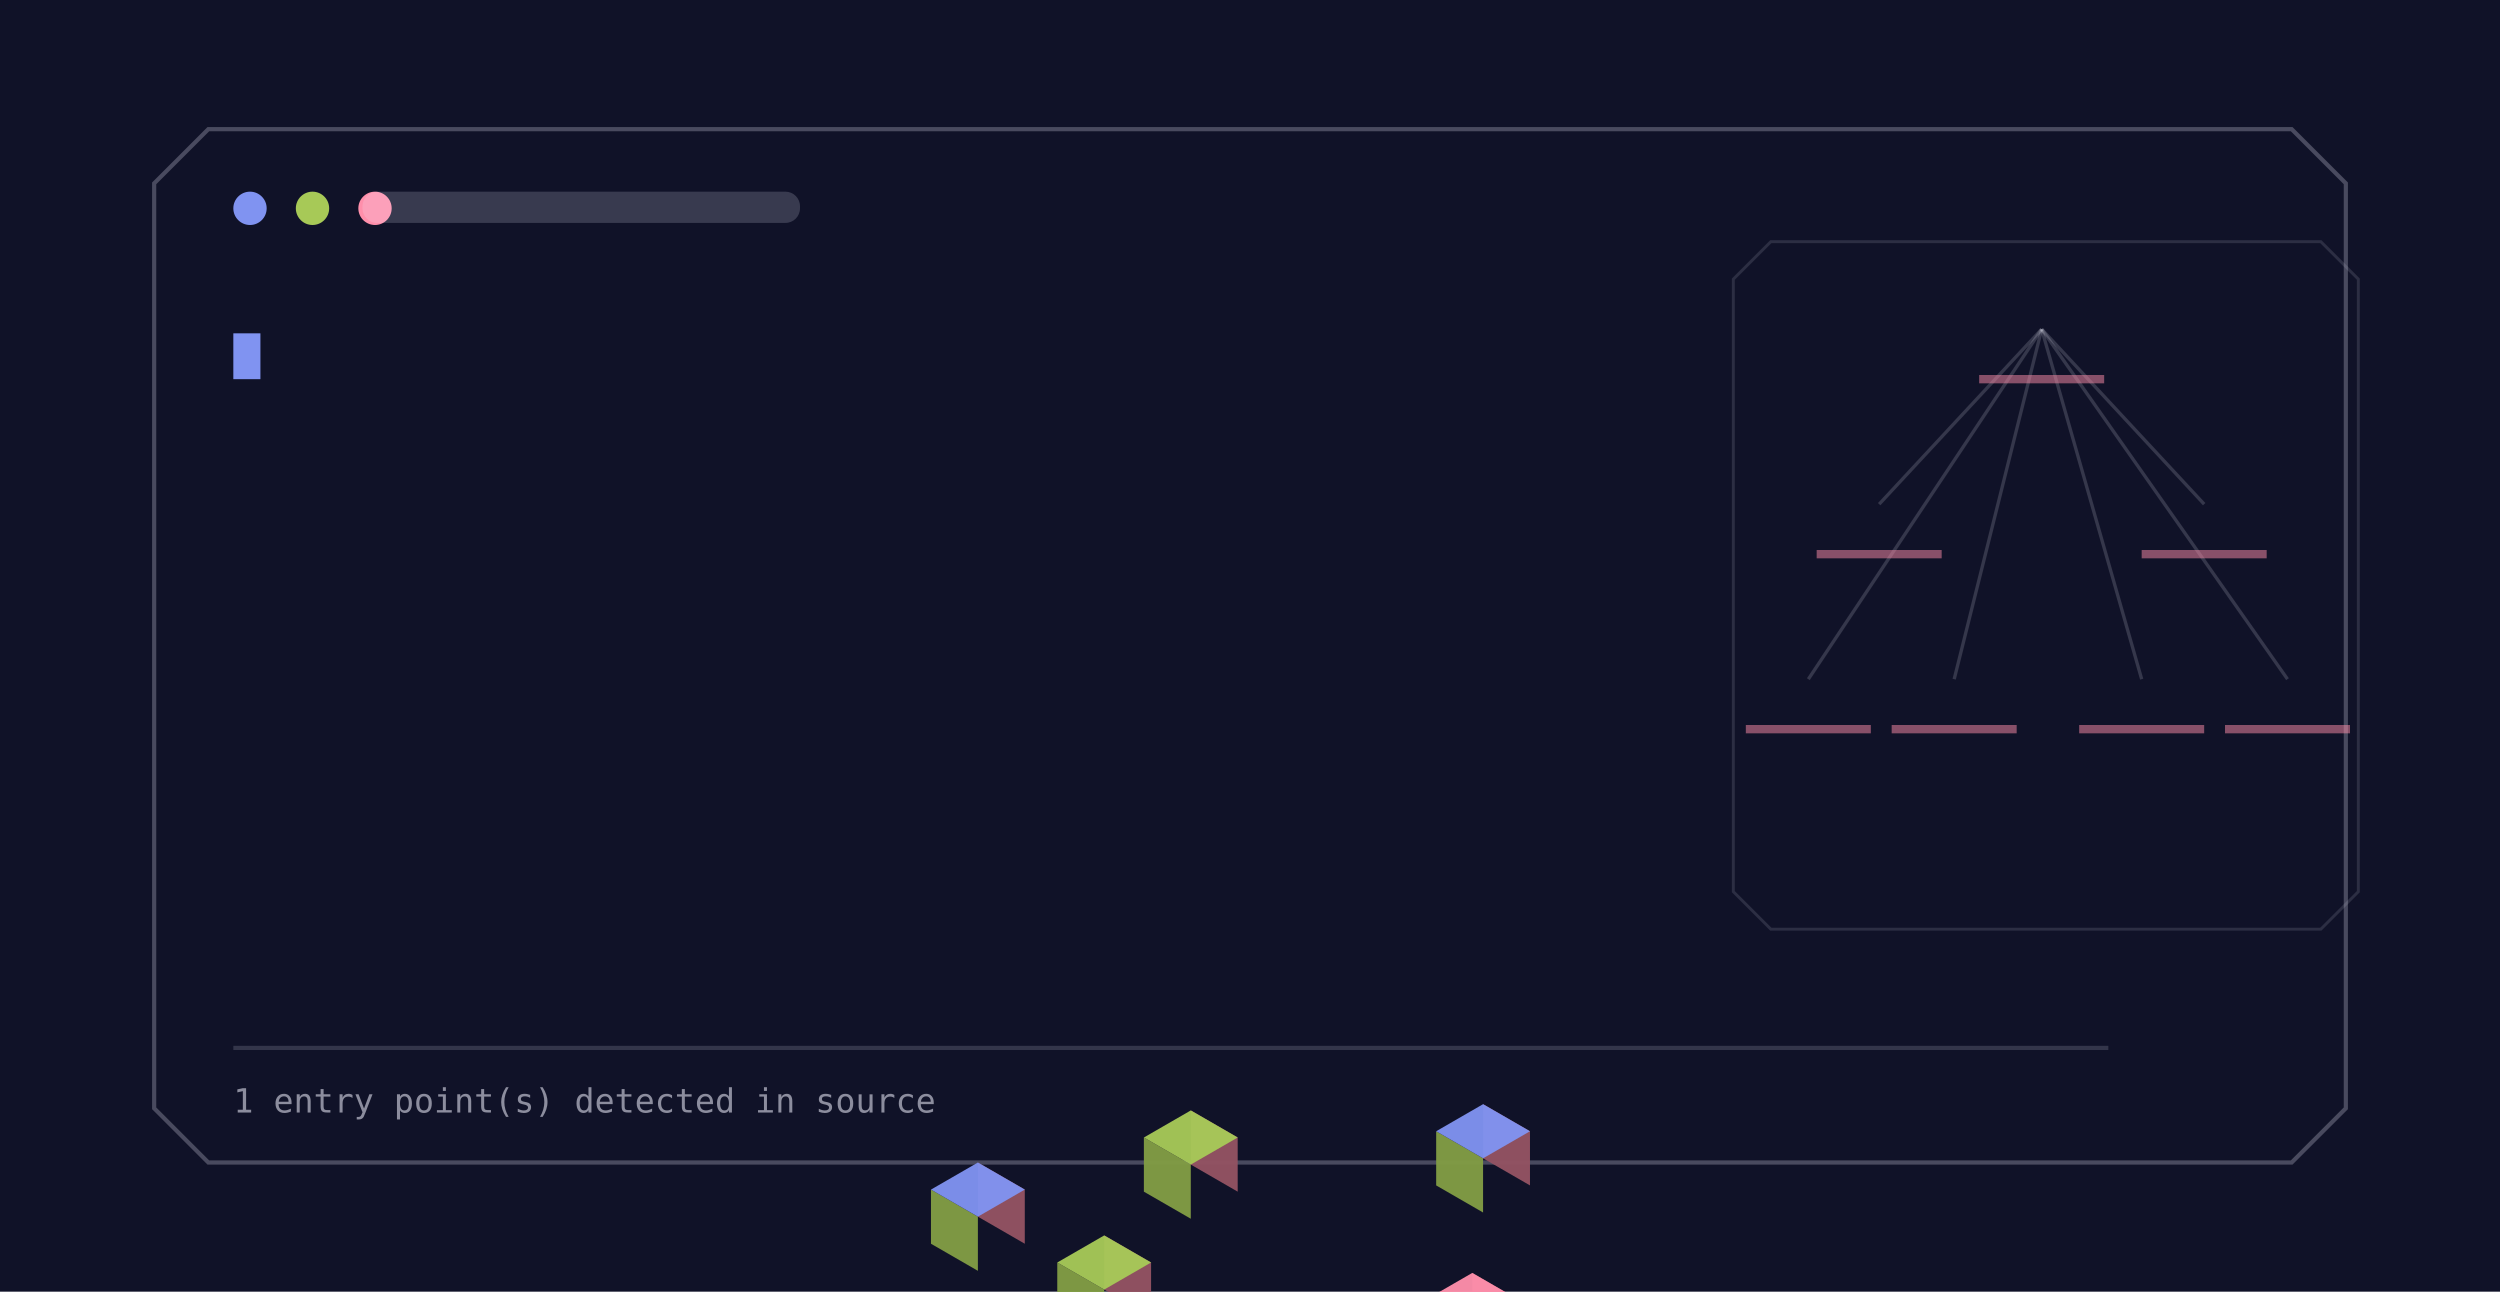
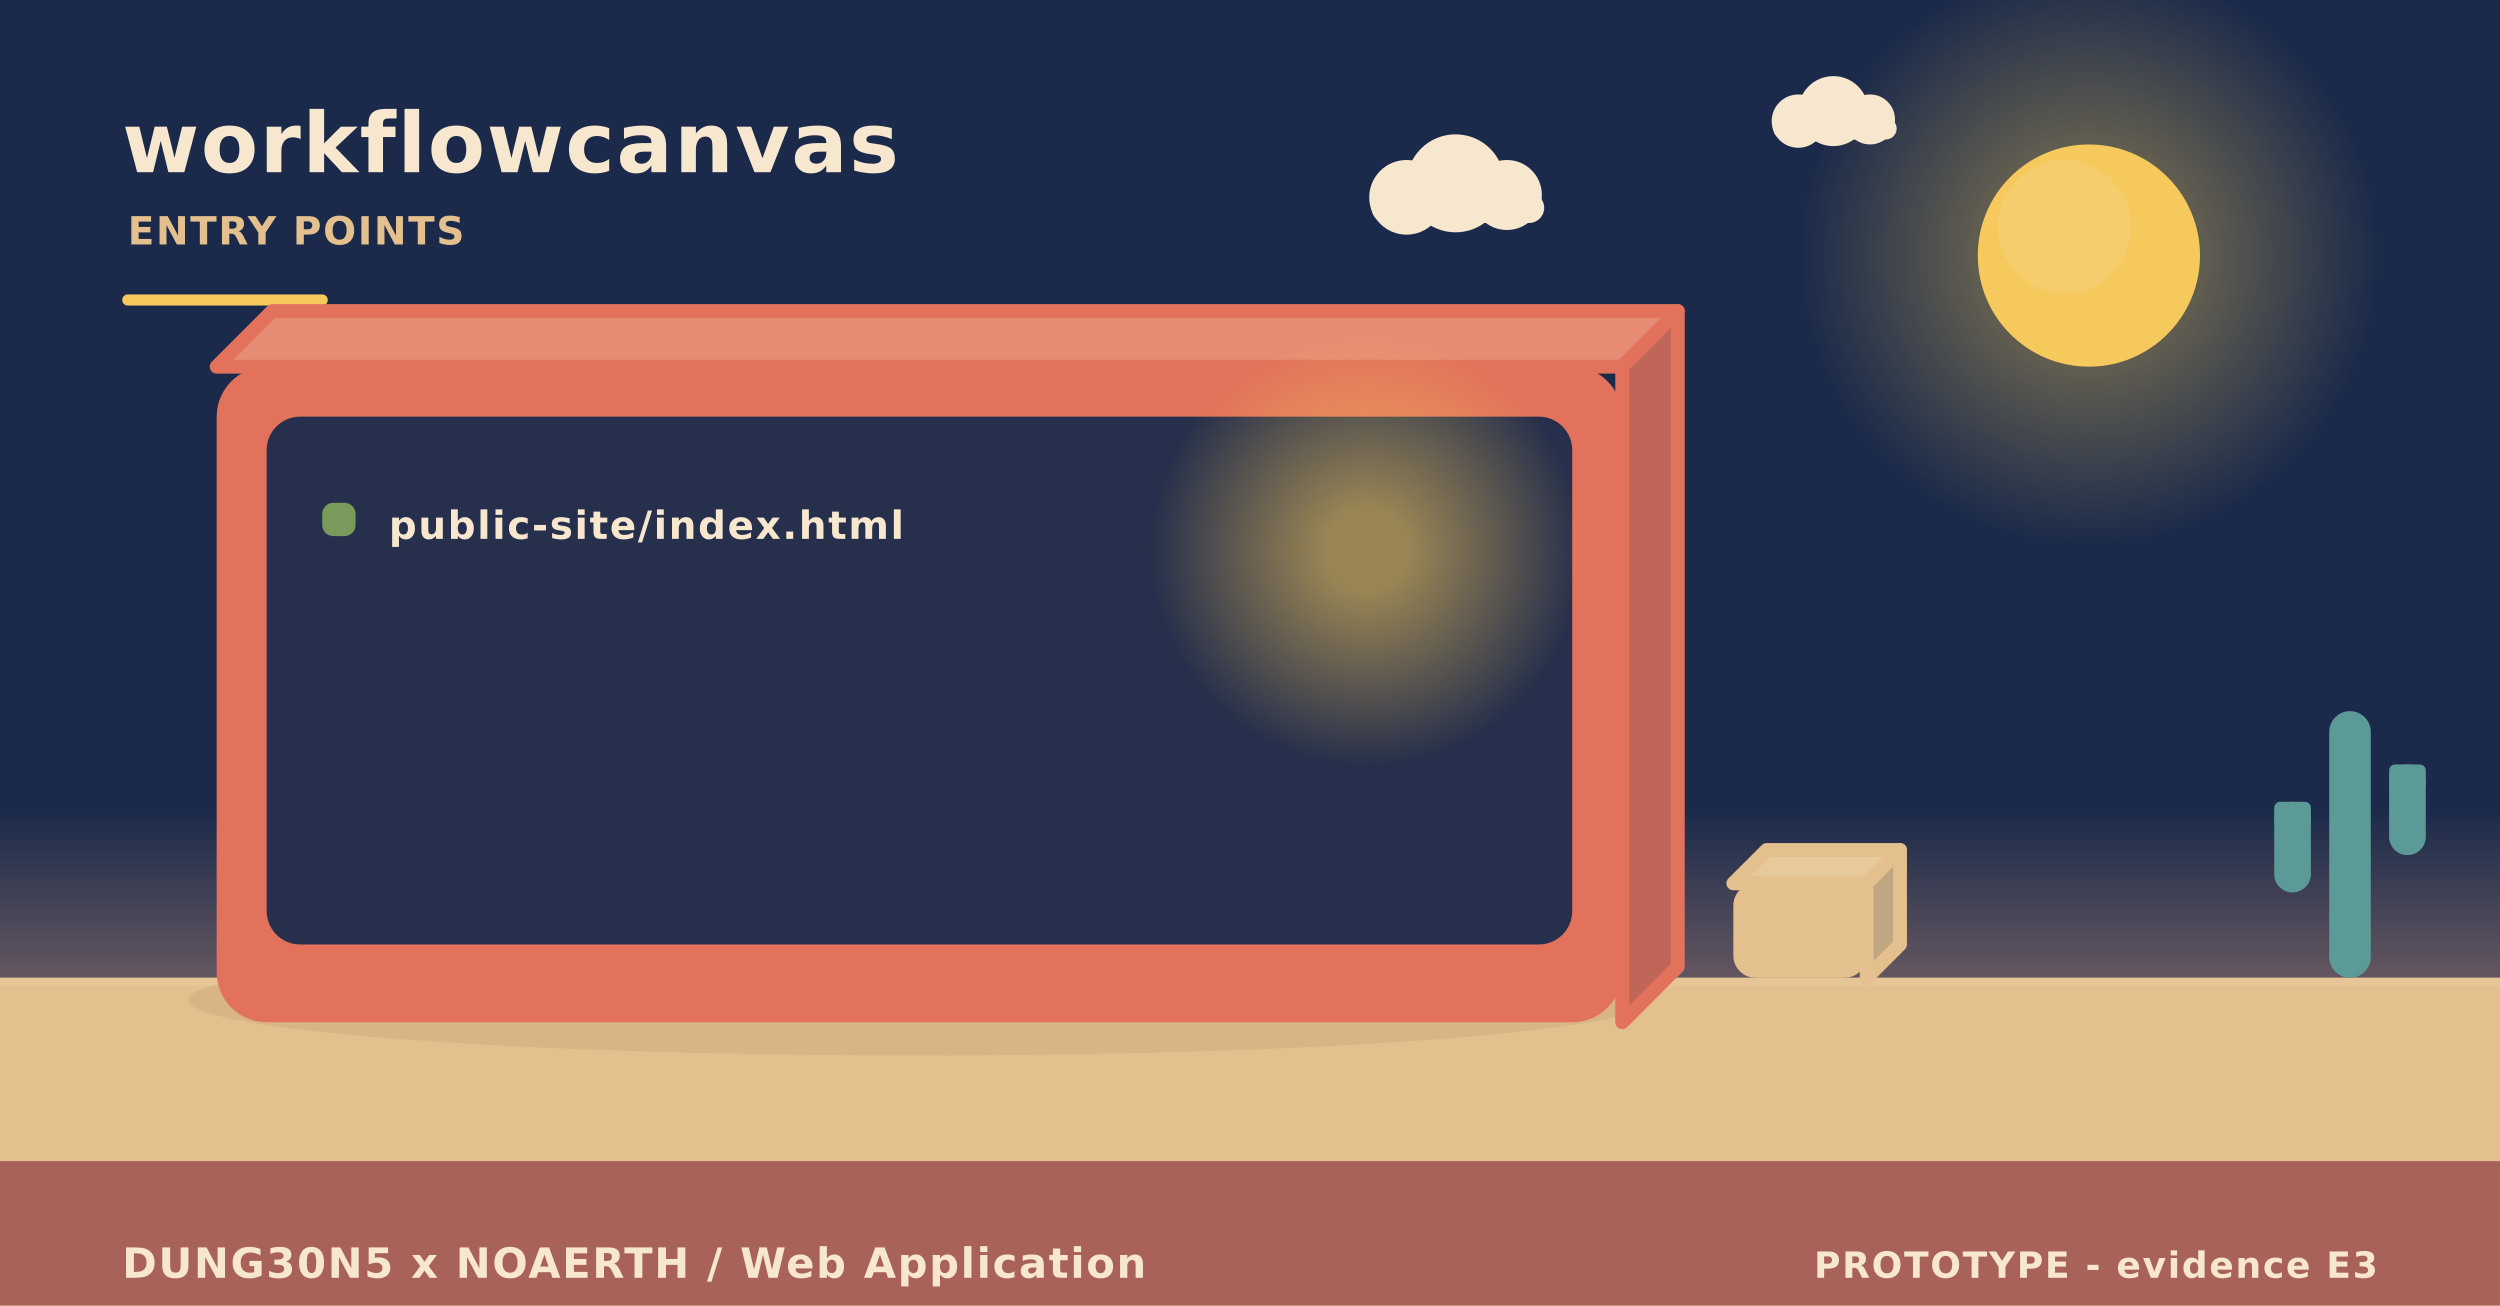
- <svg xmlns="http://www.w3.org/2000/svg" viewBox="0 0 1200 620" width="1200" height="620" role="img" aria-label="workflowcanvas command surface">
-   <rect width="1200" height="620" fill="#101228" />
-   <defs>
-     <linearGradient id="gt" x1="0" y1="0" x2="1" y2="1">
-       <stop offset="0%" stop-color="#8093f1" />
-       <stop offset="100%" stop-color="#a7c957" />
-     </linearGradient>
-   </defs>
-   <path d="M100.00,62.00 H1100.00 L1126.00,88.00 V532.00 L1100.00,558.00 H100.00 L74.00,532.00 V88.00 Z" fill="none" stroke="rgba(242,242,255,0.300)" stroke-width="2.00" opacity="0.85" />
-   <circle cx="120.00" cy="100.00" r="8.00" fill="#8093f1" opacity="1.00" />
-   <circle cx="150.00" cy="100.00" r="8.00" fill="#a7c957" opacity="1.00" />
-   <circle cx="180.00" cy="100.00" r="8.00" fill="#ff8fab" opacity="1.00" />
-   <rect x="174.00" y="92.00" width="210.00" height="15.00" rx="7.00" fill="rgba(242,242,255,0.180)" opacity="1.00" />
-   <text x="112" y="148" font-family="ui-monospace,SFMono-Regular,Menlo,monospace" font-size="21" fill="rgba(242,242,255,0.800)" opacity="0">public-site/index.html<animate attributeName="opacity" values="0;1;1;0" dur="1.5s" begin="0.0s" repeatCount="indefinite" />
-   </text>
-   <rect x="112" y="160" width="13" height="22" fill="#8093f1">
-     <animate attributeName="opacity" values="1;0;1" dur="1.05s" begin="0s" repeatCount="indefinite" />
-   </rect>
-   <path d="M850.00,116.00 H1114.00 L1132.00,134.00 V428.00 L1114.00,446.00 H850.00 L832.00,428.00 V134.00 Z" fill="none" stroke="rgba(242,242,255,0.180)" stroke-width="1.40" opacity="0.70" />
-   <line x1="980.00" y1="158.00" x2="902.00" y2="242.00" stroke="rgba(242,242,255,0.300)" stroke-width="1.60" opacity="0.55" />
-   <line x1="980.00" y1="158.00" x2="1058.00" y2="242.00" stroke="rgba(242,242,255,0.300)" stroke-width="1.60" opacity="0.55" />
-   <line x1="980.00" y1="158.00" x2="868.00" y2="326.00" stroke="rgba(242,242,255,0.300)" stroke-width="1.60" opacity="0.55" />
-   <line x1="980.00" y1="158.00" x2="938.00" y2="326.00" stroke="rgba(242,242,255,0.300)" stroke-width="1.60" opacity="0.55" />
-   <line x1="980.00" y1="158.00" x2="1028.00" y2="326.00" stroke="rgba(242,242,255,0.300)" stroke-width="1.60" opacity="0.55" />
-   <line x1="980.00" y1="158.00" x2="1098.00" y2="326.00" stroke="rgba(242,242,255,0.300)" stroke-width="1.60" opacity="0.55" />
-   <polygon points="711.87,556.00 734.39,569.00 734.39,543.00 711.87,530.00" fill="#945363" opacity="0.95" />
-   <polygon points="689.36,569.00 711.87,582.00 711.87,556.00 689.36,543.00" fill="#829d44" opacity="0.95" />
-   <polygon points="711.87,530.00 734.39,543.00 711.87,556.00 689.36,543.00" fill="#8093f1" opacity="0.95" />
+ <svg xmlns="http://www.w3.org/2000/svg" width="900" height="470" viewBox="0 0 900 470" role="img" aria-label="workflowcanvas - how it is operated">
+   <linearGradient id="skyt" x1="0" y1="0" x2="0" y2="1">
+     <stop offset="0" stop-color="#1b2a4a" />
+     <stop offset="0.62" stop-color="#1b2a4a" />
+     <stop offset="1" stop-color="#f3ad8a" />
+   </linearGradient>
+   <rect width="900" height="470" fill="url(#skyt)" />
+   <radialGradient id="sunt">
+     <stop offset="0.35" stop-color="#f5c95c" stop-opacity="0.34" />
+     <stop offset="1" stop-color="#f5c95c" stop-opacity="0" />
+   </radialGradient>
+   <circle cx="752" cy="92" r="104" fill="url(#sunt)" />
+   <circle cx="752" cy="92" r="40" fill="#f5c95c" />
+   <circle cx="743.2" cy="81.6" r="24" fill="#f5d27e" opacity="0.5" />
  <g>
-     <rect x="950.00" y="180.00" width="60.00" height="4.00" rx="0.00" fill="rgba(255,143,171,0.500)" opacity="1.00" />
-     <animate attributeName="opacity" values="0.25;1.0;0.25" dur="9.3s" begin="0.0s" repeatCount="indefinite" />
+     <circle cx="524" cy="66" r="17.64" fill="#f6e7ce" />
+     <circle cx="506.36" cy="71.04" r="13.44" fill="#f6e7ce" />
+     <circle cx="542.48" cy="70.2" r="12.6" fill="#f6e7ce" />
+     <rect x="493.76" y="69.36" width="62.16" height="10.92" rx="5.46" fill="#f6e7ce" />
+     <animateTransform attributeName="transform" type="translate" values="0 0;24 0;0 0" dur="36s" begin="0s" repeatCount="indefinite" />
  </g>
-   <polygon points="571.58,559.00 594.09,572.00 594.09,546.00 571.58,533.00" fill="#945363" opacity="0.95" />
-   <polygon points="549.06,572.00 571.58,585.00 571.58,559.00 549.06,546.00" fill="#829d44" opacity="0.95" />
-   <polygon points="571.58,533.00 594.09,546.00 571.58,559.00 549.06,546.00" fill="#a7c957" opacity="0.95" />
  <g>
-     <rect x="872.00" y="264.00" width="60.00" height="4.00" rx="0.00" fill="rgba(255,143,171,0.500)" opacity="1.00" />
-     <animate attributeName="opacity" values="0.25;1.0;0.25" dur="9.3s" begin="0.4s" repeatCount="indefinite" />
+     <circle cx="660" cy="40" r="12.6" fill="#f6e7ce" />
+     <circle cx="647.4" cy="43.6" r="9.6" fill="#f6e7ce" />
+     <circle cx="673.2" cy="43" r="9" fill="#f6e7ce" />
+     <rect x="638.4" y="42.4" width="44.4" height="7.8" rx="3.9" fill="#f6e7ce" />
+     <animateTransform attributeName="transform" type="translate" values="0 0;-18 0;0 0" dur="46s" begin="3s" repeatCount="indefinite" />
  </g>
-   <polygon points="706.68,637.00 729.19,650.00 729.19,624.00 706.68,611.00" fill="#945363" opacity="0.95" />
-   <polygon points="684.16,650.00 706.68,663.00 706.68,637.00 684.16,624.00" fill="#829d44" opacity="0.95" />
-   <polygon points="706.68,611.00 729.19,624.00 706.68,637.00 684.16,624.00" fill="#ff8fab" opacity="0.95" />
+   <rect x="0" y="352" width="900" height="118" fill="#e3c08d" />
+   <rect x="0" y="352" width="900" height="3" fill="#e6c596" />
+   <text x="44" y="62" font-family="Verdana,DejaVu Sans,sans-serif" font-size="30" font-weight="700" letter-spacing="0.6" fill="#f6e7ce" text-anchor="start">workflowcanvas</text>
+   <text x="46" y="88" font-family="Verdana,DejaVu Sans,sans-serif" font-size="14" font-weight="700" letter-spacing="0.6" fill="#e3c08d" text-anchor="start">ENTRY POINTS</text>
+   <rect x="44" y="106" width="74" height="4" rx="2" fill="#f5c95c" />
+   <ellipse cx="331" cy="360" rx="263.2" ry="20" fill="rgba(138,90,68,0.11)" />
+   <path d="M78,132 L584,132 L604,112 L98,112 Z" fill="#e68c74" stroke="#e2725b" stroke-width="5" stroke-linejoin="round" />
+   <path d="M584,132 L604,112 L604,348 L584,368 Z" fill="#c06658" stroke="#e2725b" stroke-width="5" stroke-linejoin="round" />
+   <rect x="78" y="132" width="506" height="236" rx="18" fill="#e2725b" />
+   <rect x="96" y="150" width="470" height="190" rx="12" fill="#1b2a4a" opacity="0.94" />
+   <radialGradient id="lamp40247">
+     <stop offset="0.2" stop-color="#f5c95c" stop-opacity="0.55" />
+     <stop offset="1" stop-color="#f5c95c" stop-opacity="0" />
+   </radialGradient>
+   <circle cx="492" cy="198" r="78" fill="url(#lamp40247)" />
+   <rect x="116" y="181" width="12" height="12" rx="4" fill="#7a9a5c" />
  <g>
-     <rect x="1028.00" y="264.00" width="60.00" height="4.00" rx="0.00" fill="rgba(255,143,171,0.500)" opacity="1.00" />
-     <animate attributeName="opacity" values="0.25;1.0;0.25" dur="9.3s" begin="0.8s" repeatCount="indefinite" />
+     <text x="140" y="194" font-family="Verdana,DejaVu Sans,sans-serif" font-size="14" font-weight="700" letter-spacing="0.6" fill="#f6e7ce" text-anchor="start">public-site/index.html</text>
+     <animateTransform attributeName="transform" type="translate" values="0 10;0 0" dur="0.7s" begin="0.4s" fill="freeze" />
  </g>
-   <polygon points="469.39,584.00 491.90,597.00 491.90,571.00 469.39,558.00" fill="#945363" opacity="0.95" />
-   <polygon points="446.87,597.00 469.39,610.00 469.39,584.00 446.87,571.00" fill="#829d44" opacity="0.95" />
-   <polygon points="469.39,558.00 491.90,571.00 469.39,584.00 446.87,571.00" fill="#8093f1" opacity="0.95" />
-   <g>
-     <rect x="838.00" y="348.00" width="60.00" height="4.00" rx="0.00" fill="rgba(255,143,171,0.500)" opacity="1.00" />
-     <animate attributeName="opacity" values="0.25;1.0;0.25" dur="9.3s" begin="1.2s" repeatCount="indefinite" />
-   </g>
-   <polygon points="530.01,619.00 552.52,632.00 552.52,606.00 530.01,593.00" fill="#945363" opacity="0.95" />
-   <polygon points="507.49,632.00 530.01,645.00 530.01,619.00 507.49,606.00" fill="#829d44" opacity="0.95" />
-   <polygon points="530.01,593.00 552.52,606.00 530.01,619.00 507.49,606.00" fill="#a7c957" opacity="0.95" />
-   <g>
-     <rect x="908.00" y="348.00" width="60.00" height="4.00" rx="0.00" fill="rgba(255,143,171,0.500)" opacity="1.00" />
-     <animate attributeName="opacity" values="0.25;1.0;0.25" dur="9.3s" begin="1.6s" repeatCount="indefinite" />
-   </g>
-   <polygon points="607.95,664.00 630.47,677.00 630.47,651.00 607.95,638.00" fill="#945363" opacity="0.95" />
-   <polygon points="585.43,677.00 607.95,690.00 607.95,664.00 585.43,651.00" fill="#829d44" opacity="0.95" />
-   <polygon points="607.95,638.00 630.47,651.00 607.95,664.00 585.43,651.00" fill="#ff8fab" opacity="0.95" />
-   <g>
-     <rect x="998.00" y="348.00" width="60.00" height="4.00" rx="0.00" fill="rgba(255,143,171,0.500)" opacity="1.00" />
-     <animate attributeName="opacity" values="0.25;1.0;0.25" dur="9.3s" begin="2.0s" repeatCount="indefinite" />
-   </g>
-   <polygon points="668.57,699.00 691.09,712.00 691.09,686.00 668.57,673.00" fill="#945363" opacity="0.95" />
-   <polygon points="646.05,712.00 668.57,725.00 668.57,699.00 646.05,686.00" fill="#829d44" opacity="0.95" />
-   <polygon points="668.57,673.00 691.09,686.00 668.57,699.00 646.05,686.00" fill="#8093f1" opacity="0.95" />
-   <g>
-     <rect x="1068.00" y="348.00" width="60.00" height="4.00" rx="0.00" fill="rgba(255,143,171,0.500)" opacity="1.00" />
-     <animate attributeName="opacity" values="0.25;1.0;0.25" dur="9.3s" begin="2.4s" repeatCount="indefinite" />
-   </g>
-   <rect x="112.00" y="502.00" width="900.00" height="2.00" rx="0.00" fill="rgba(242,242,255,0.160)" opacity="1.00" />
-   <text x="112" y="534" font-family="ui-monospace,Menlo,monospace" font-size="16" fill="rgba(242,242,255,0.550)">1 entry point(s) detected in source</text>
+   <path d="M624,318 L672,318 L684,306 L636,306 Z" fill="#e7c99b" stroke="#e3c08d" stroke-width="5" stroke-linejoin="round" />
+   <path d="M672,318 L684,306 L684,340 L672,352 Z" fill="#c1a682" stroke="#e3c08d" stroke-width="5" stroke-linejoin="round" />
+   <rect x="624" y="318" width="48" height="34" rx="8" fill="#e3c08d" />
+   <rect x="838.52" y="256" width="14.96" height="96" rx="7.48" fill="#5b9a97" />
+   <rect x="818.72" y="288.64" width="13.2" height="32.64" rx="6.6" fill="#5b9a97" />
+   <rect x="818.72" y="288.64" width="13.2" height="9.6" rx="2.2" fill="#5b9a97" />
+   <rect x="860.08" y="275.2" width="13.2" height="32.64" rx="6.6" fill="#5b9a97" />
+   <rect x="860.08" y="275.2" width="13.2" height="9.6" rx="2.2" fill="#5b9a97" />
+   <rect x="0" y="418" width="900" height="52" rx="0" fill="#a65c56" opacity="0.94" />
+   <text x="44" y="460" font-family="Verdana,DejaVu Sans,sans-serif" font-size="15" font-weight="700" letter-spacing="0.6" fill="#f6e7ce" text-anchor="start">DUNG30N5 x NOAERTH  /  Web Application</text>
+   <text x="856" y="460" font-family="Verdana,DejaVu Sans,sans-serif" font-size="13" font-weight="700" letter-spacing="0.6" fill="#f6e7ce" text-anchor="end">PROTOTYPE  -  evidence E3</text>
</svg>
